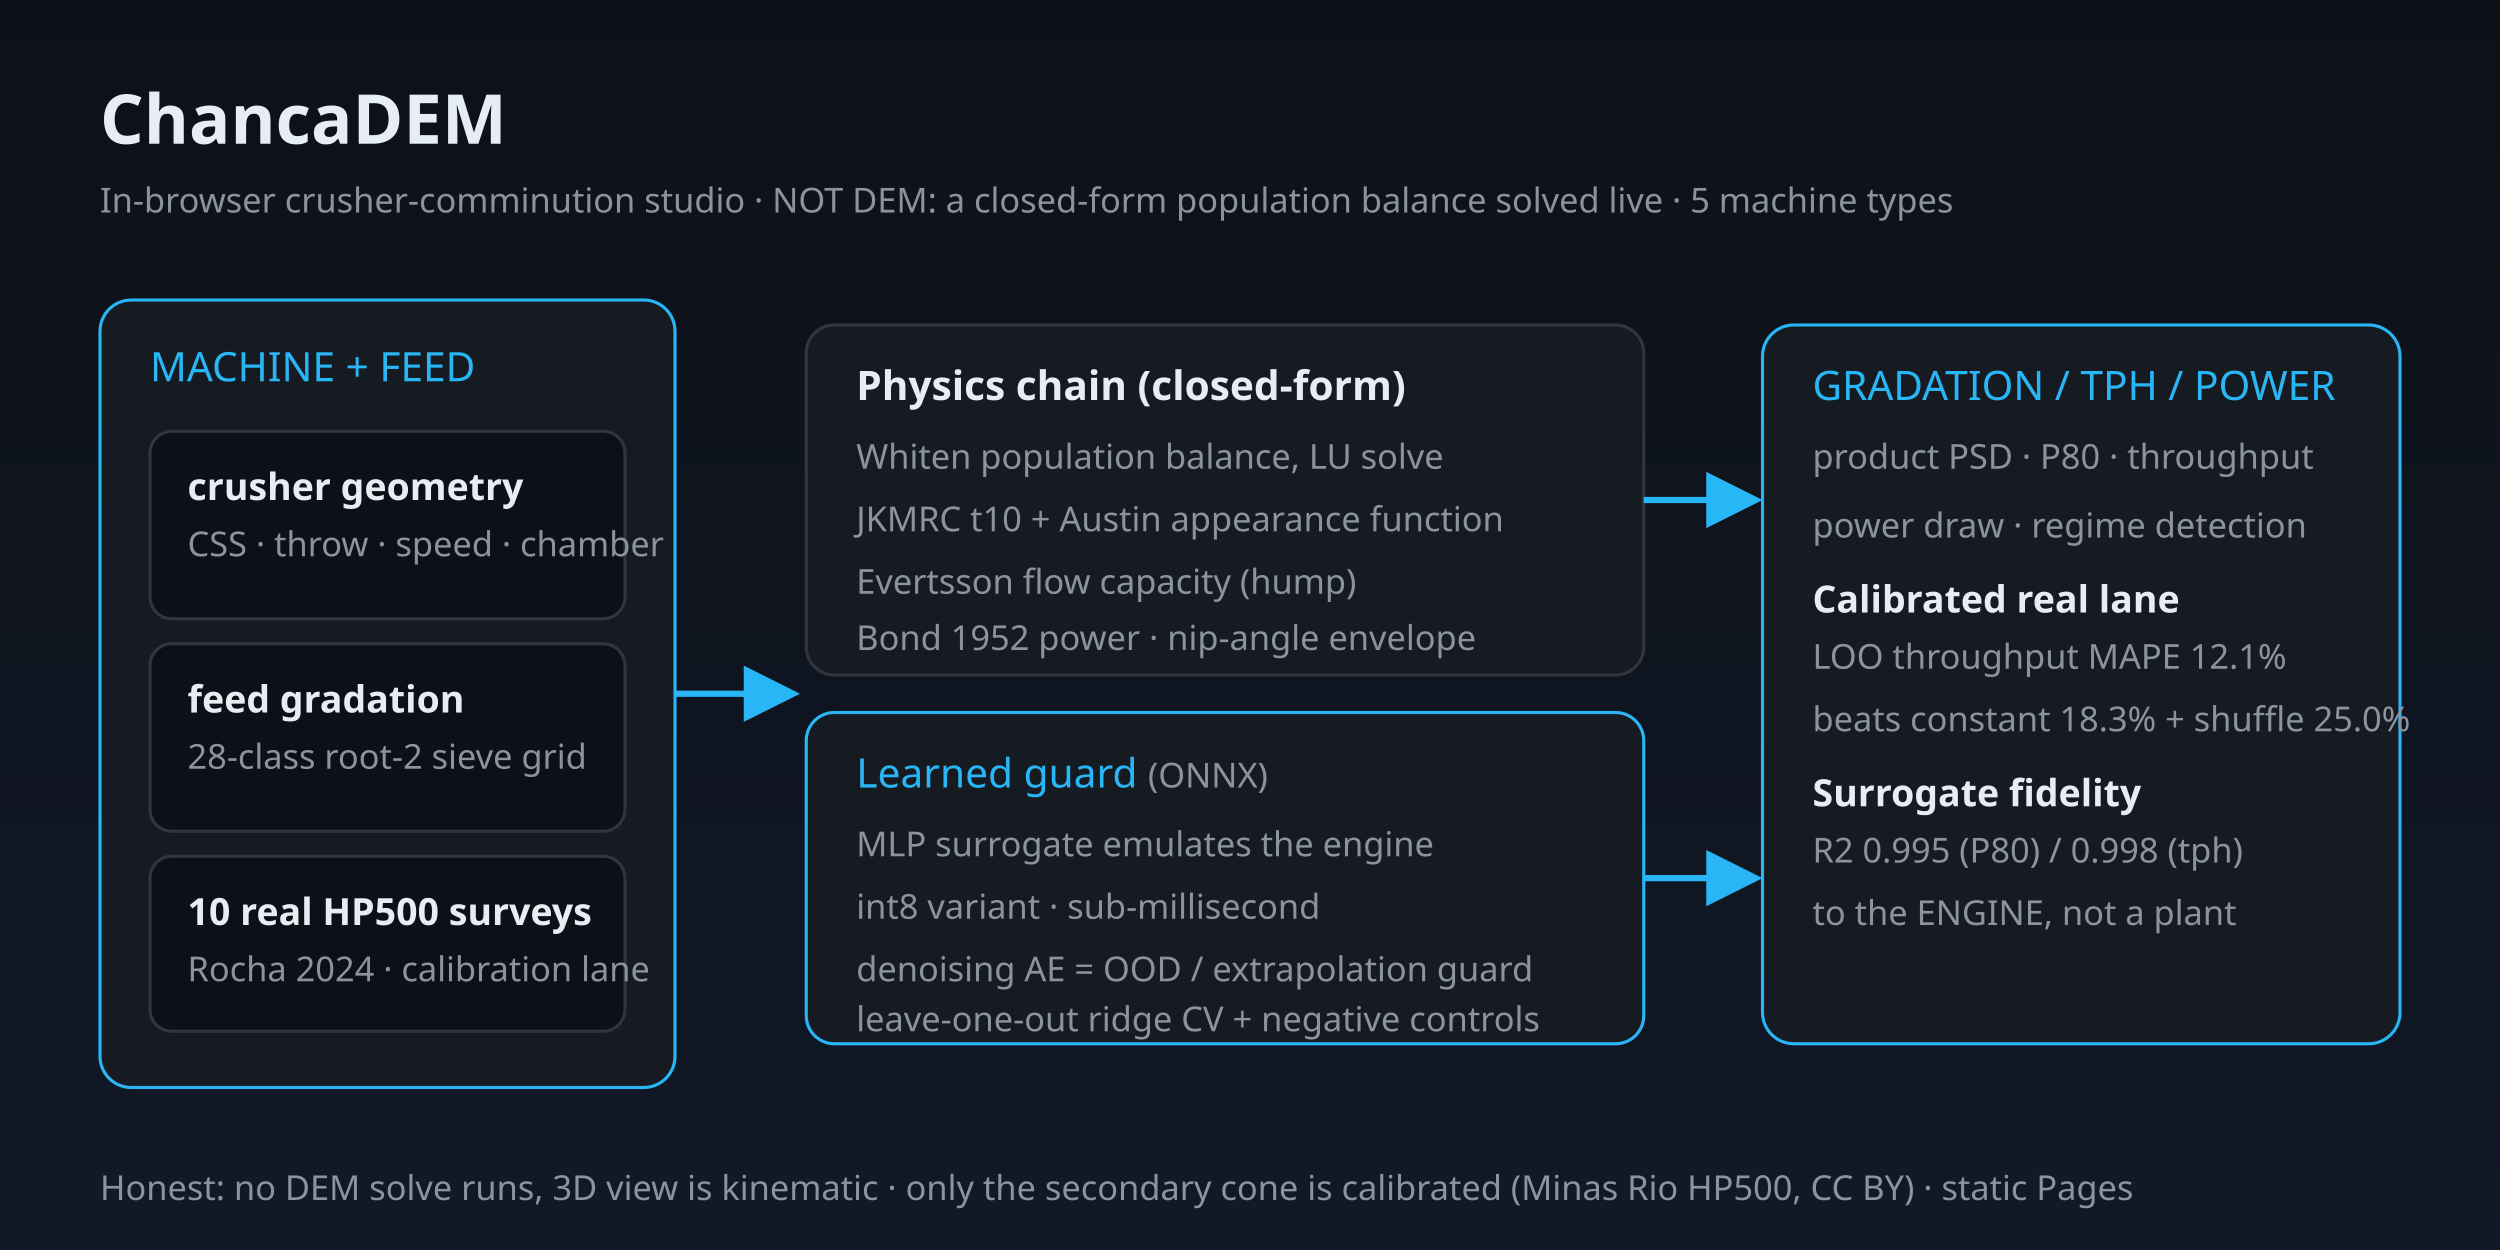
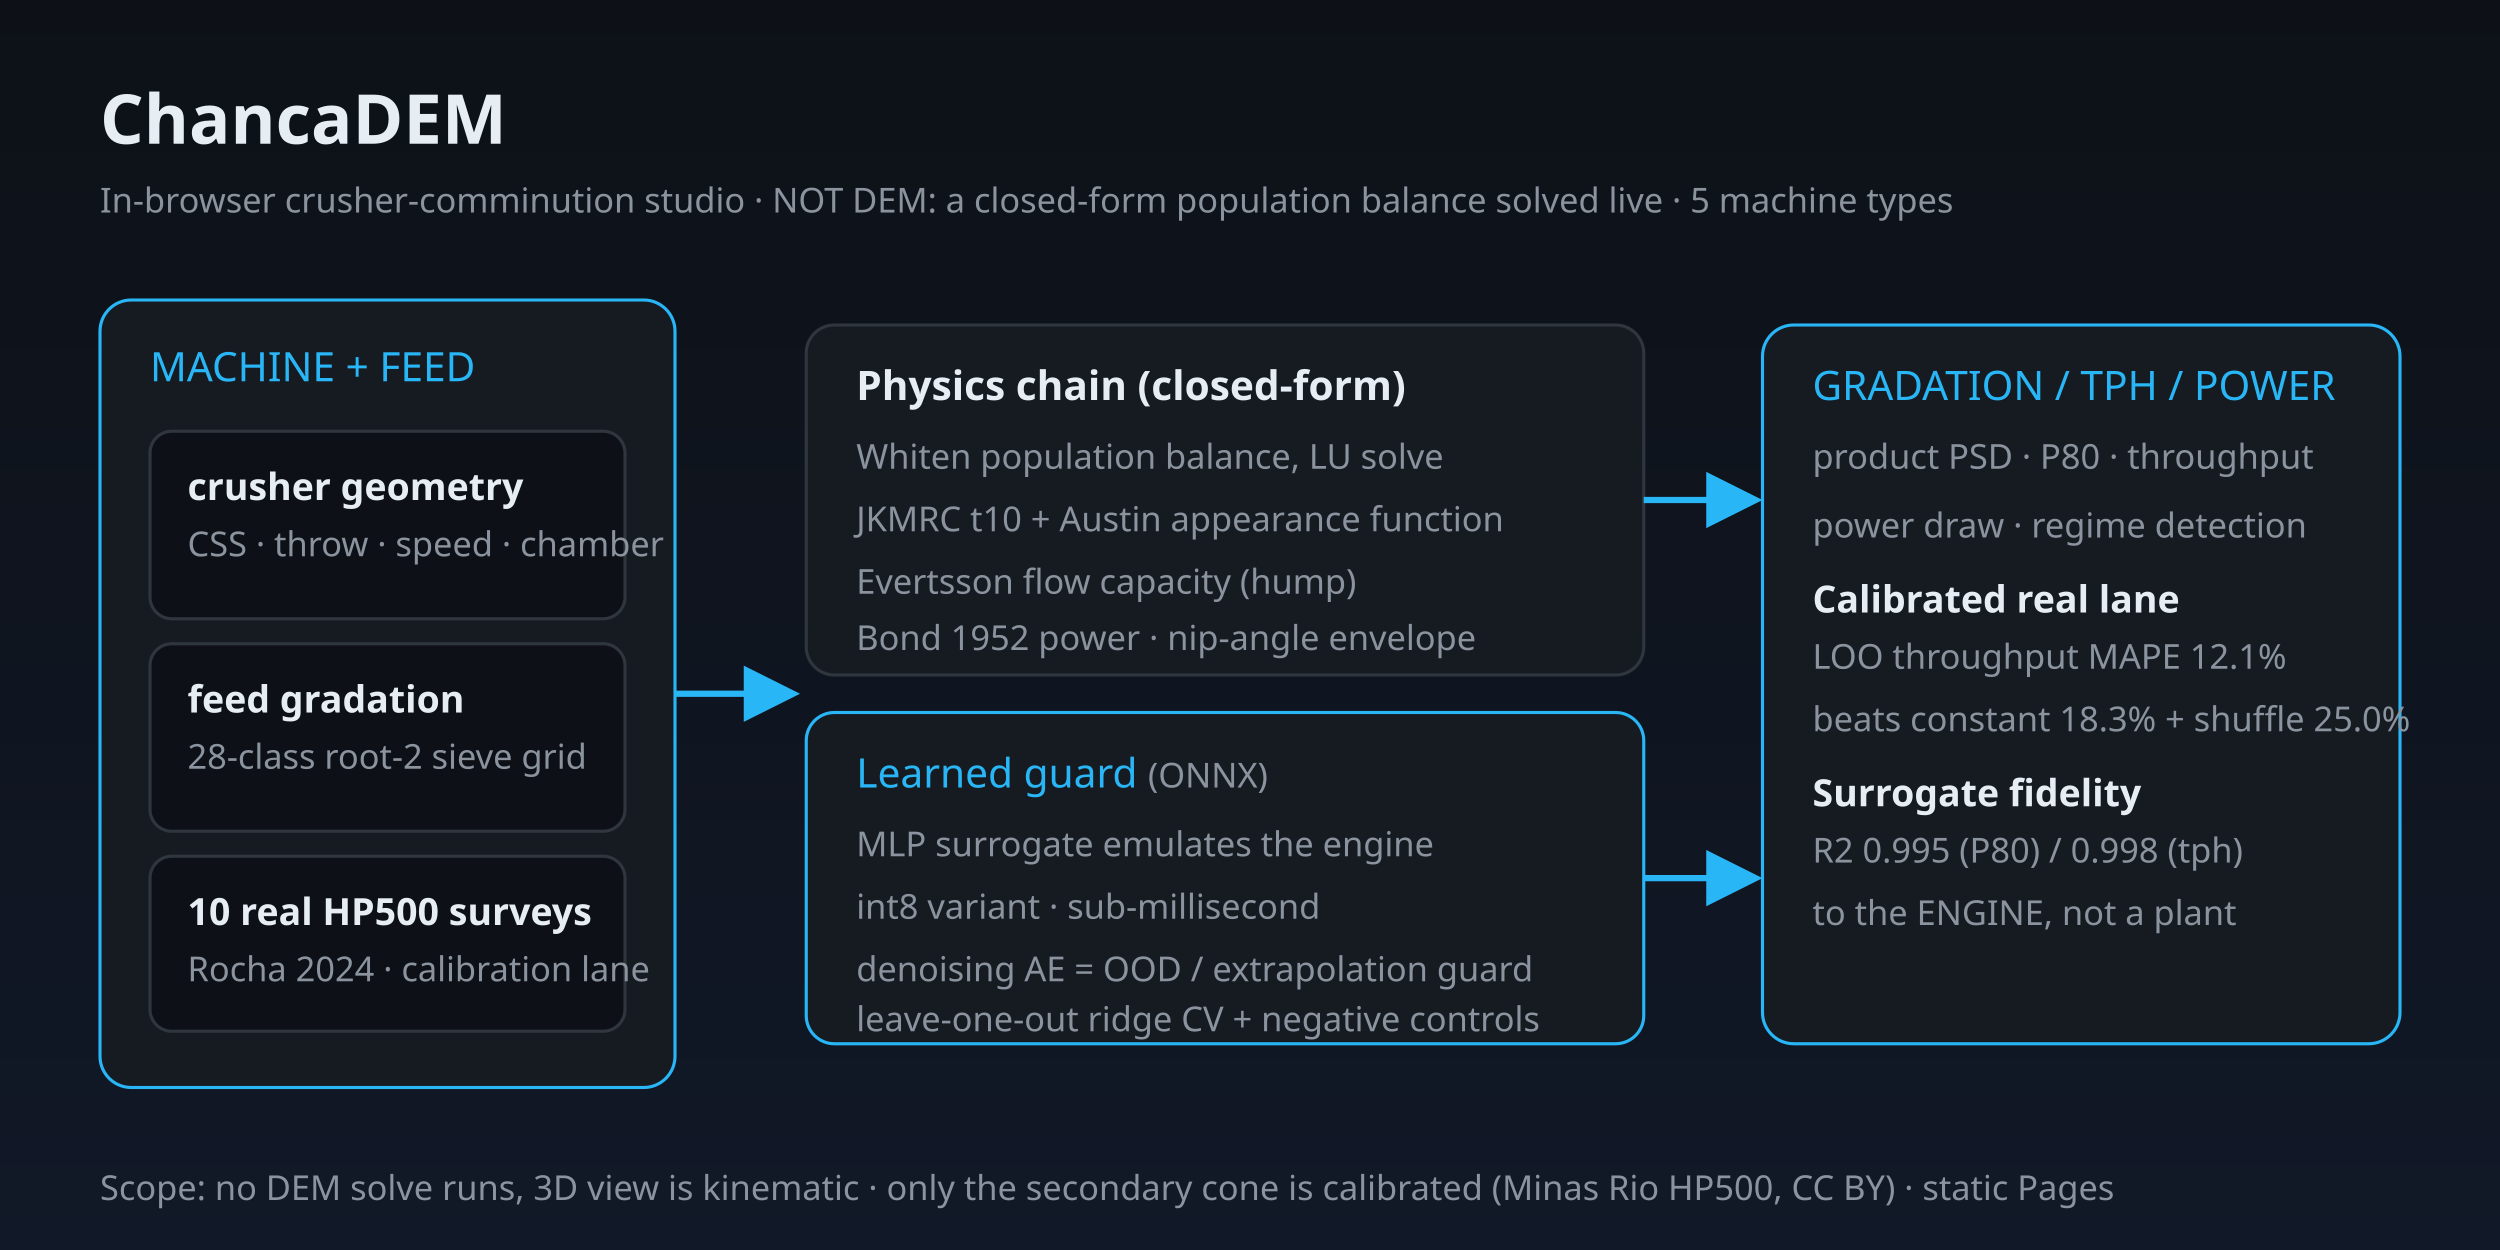
<svg xmlns="http://www.w3.org/2000/svg" viewBox="0 0 800 400" width="800" height="400" role="img" aria-label="ChancaDEM: crusher geometry and feed gradation solved by a Whiten population balance, Evertsson capacity and Bond power, calibrated to real HP500 surveys">
  <defs>
    <linearGradient id="cdbg" x1="0" y1="0" x2="0" y2="1">
      <stop offset="0" stop-color="#0d1117" />
      <stop offset="1" stop-color="#111827" />
    </linearGradient>
    <marker id="ar" markerWidth="9" markerHeight="9" refX="7" refY="4.5" orient="auto">
      <path d="M0 0 L9 4.5 L0 9 z" fill="#29B6F6" />
    </marker>
    <style>
      text{font-family:'Segoe UI',system-ui,sans-serif;fill:#c9d1d9}
      .t{fill:#e6edf3;font-weight:600}.a{fill:#29B6F6}.m{fill:#8b949e;font-size:11px}
      .box{fill:#161b22;stroke:#30363d;stroke-width:1}
      .acc{stroke:#29B6F6}
    </style>
  </defs>
  <rect width="800" height="400" fill="url(#cdbg)" />
  <text x="32" y="46" class="t" font-size="22">ChancaDEM</text>
  <text x="32" y="68" class="m">In-browser crusher-comminution studio · NOT DEM: a closed-form population balance solved live · 5 machine types</text>
  <rect x="32" y="96" width="184" height="252" rx="10" class="box acc" />
  <text x="48" y="122" class="a" font-size="13">MACHINE + FEED</text>
  <rect x="48" y="138" width="152" height="60" rx="7" fill="#0d1117" stroke="#30363d" />
  <text x="60" y="160" class="t" font-size="12">crusher geometry</text>
  <text x="60" y="178" class="m">CSS · throw · speed · chamber</text>
  <rect x="48" y="206" width="152" height="60" rx="7" fill="#0d1117" stroke="#30363d" />
  <text x="60" y="228" class="t" font-size="12">feed gradation</text>
  <text x="60" y="246" class="m">28-class root-2 sieve grid</text>
  <rect x="48" y="274" width="152" height="56" rx="7" fill="#0d1117" stroke="#30363d" />
  <text x="60" y="296" class="t" font-size="12">10 real HP500 surveys</text>
  <text x="60" y="314" class="m">Rocha 2024 · calibration lane</text>
  <path d="M216 222 H252" class="acc" fill="none" stroke-width="2" marker-end="url(#ar)" />
  <rect x="258" y="104" width="268" height="112" rx="9" class="box" />
  <text x="274" y="128" class="t" font-size="13">Physics chain (closed-form)</text>
  <text x="274" y="150" class="m">Whiten population balance, LU solve</text>
  <text x="274" y="170" class="m">JKMRC t10 + Austin appearance function</text>
  <text x="274" y="190" class="m">Evertsson flow capacity (hump)</text>
  <text x="274" y="208" class="m">Bond 1952 power · nip-angle envelope</text>
  <rect x="258" y="228" width="268" height="106" rx="9" class="box acc" />
  <text x="274" y="252" class="a" font-size="13">Learned guard <tspan class="m">(ONNX)</tspan>
  </text>
  <text x="274" y="274" class="m">MLP surrogate emulates the engine</text>
  <text x="274" y="294" class="m">int8 variant · sub-millisecond</text>
  <text x="274" y="314" class="m">denoising AE = OOD / extrapolation guard</text>
  <text x="274" y="330" class="m">leave-one-out ridge CV + negative controls</text>
  <path d="M526 160 H560" class="acc" fill="none" stroke-width="2" marker-end="url(#ar)" />
  <path d="M526 281 H560" class="acc" fill="none" stroke-width="2" marker-end="url(#ar)" />
  <rect x="564" y="104" width="204" height="230" rx="10" class="box acc" />
  <text x="580" y="128" class="a" font-size="13">GRADATION / TPH / POWER</text>
  <text x="580" y="150" class="m">product PSD · P80 · throughput</text>
  <text x="580" y="172" class="m">power draw · regime detection</text>
  <text x="580" y="196" class="t" font-size="12">Calibrated real lane</text>
  <text x="580" y="214" class="m">LOO throughput MAPE 12.1%</text>
  <text x="580" y="234" class="m">beats constant 18.3% + shuffle 25.0%</text>
  <text x="580" y="258" class="t" font-size="12">Surrogate fidelity</text>
  <text x="580" y="276" class="m">R2 0.995 (P80) / 0.998 (tph)</text>
  <text x="580" y="296" class="m">to the ENGINE, not a plant</text>
-   <text x="32" y="384" class="m">Honest: no DEM solve runs, 3D view is kinematic · only the secondary cone is calibrated (Minas Rio HP500, CC BY) · static Pages</text>
+   <text x="32" y="384" class="m">Scope: no DEM solve runs, 3D view is kinematic · only the secondary cone is calibrated (Minas Rio HP500, CC BY) · static Pages</text>
</svg>
